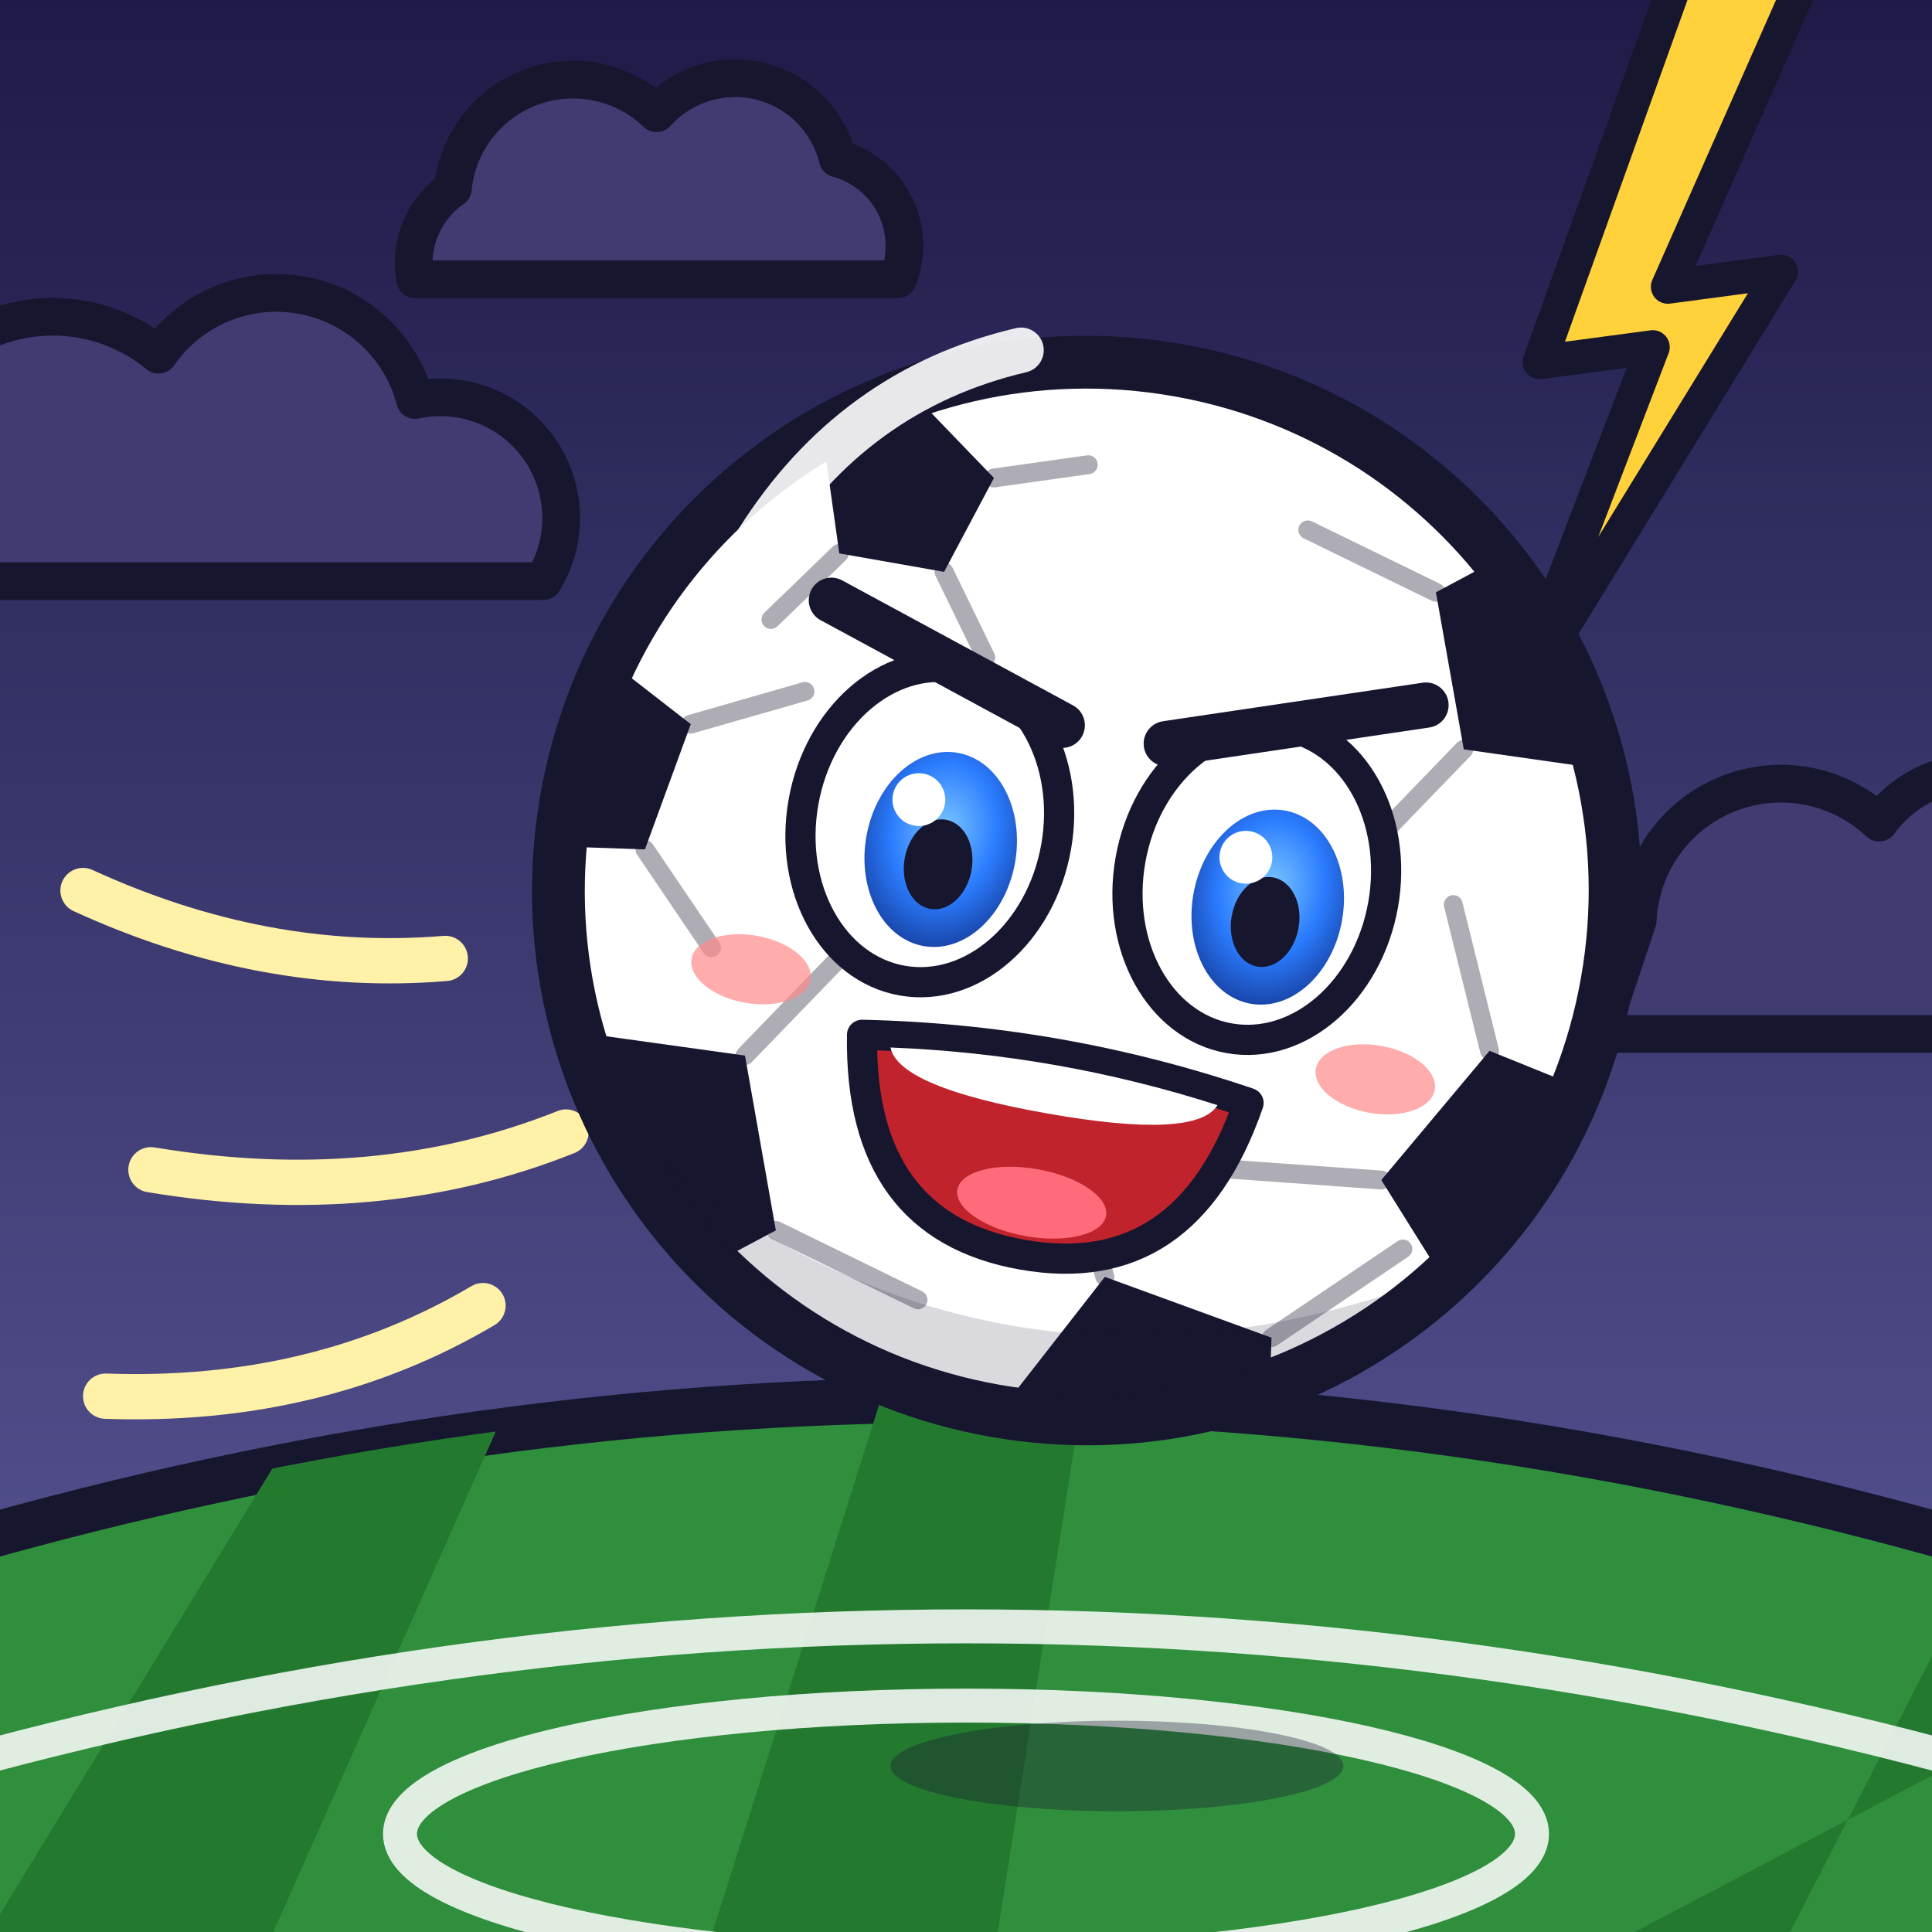
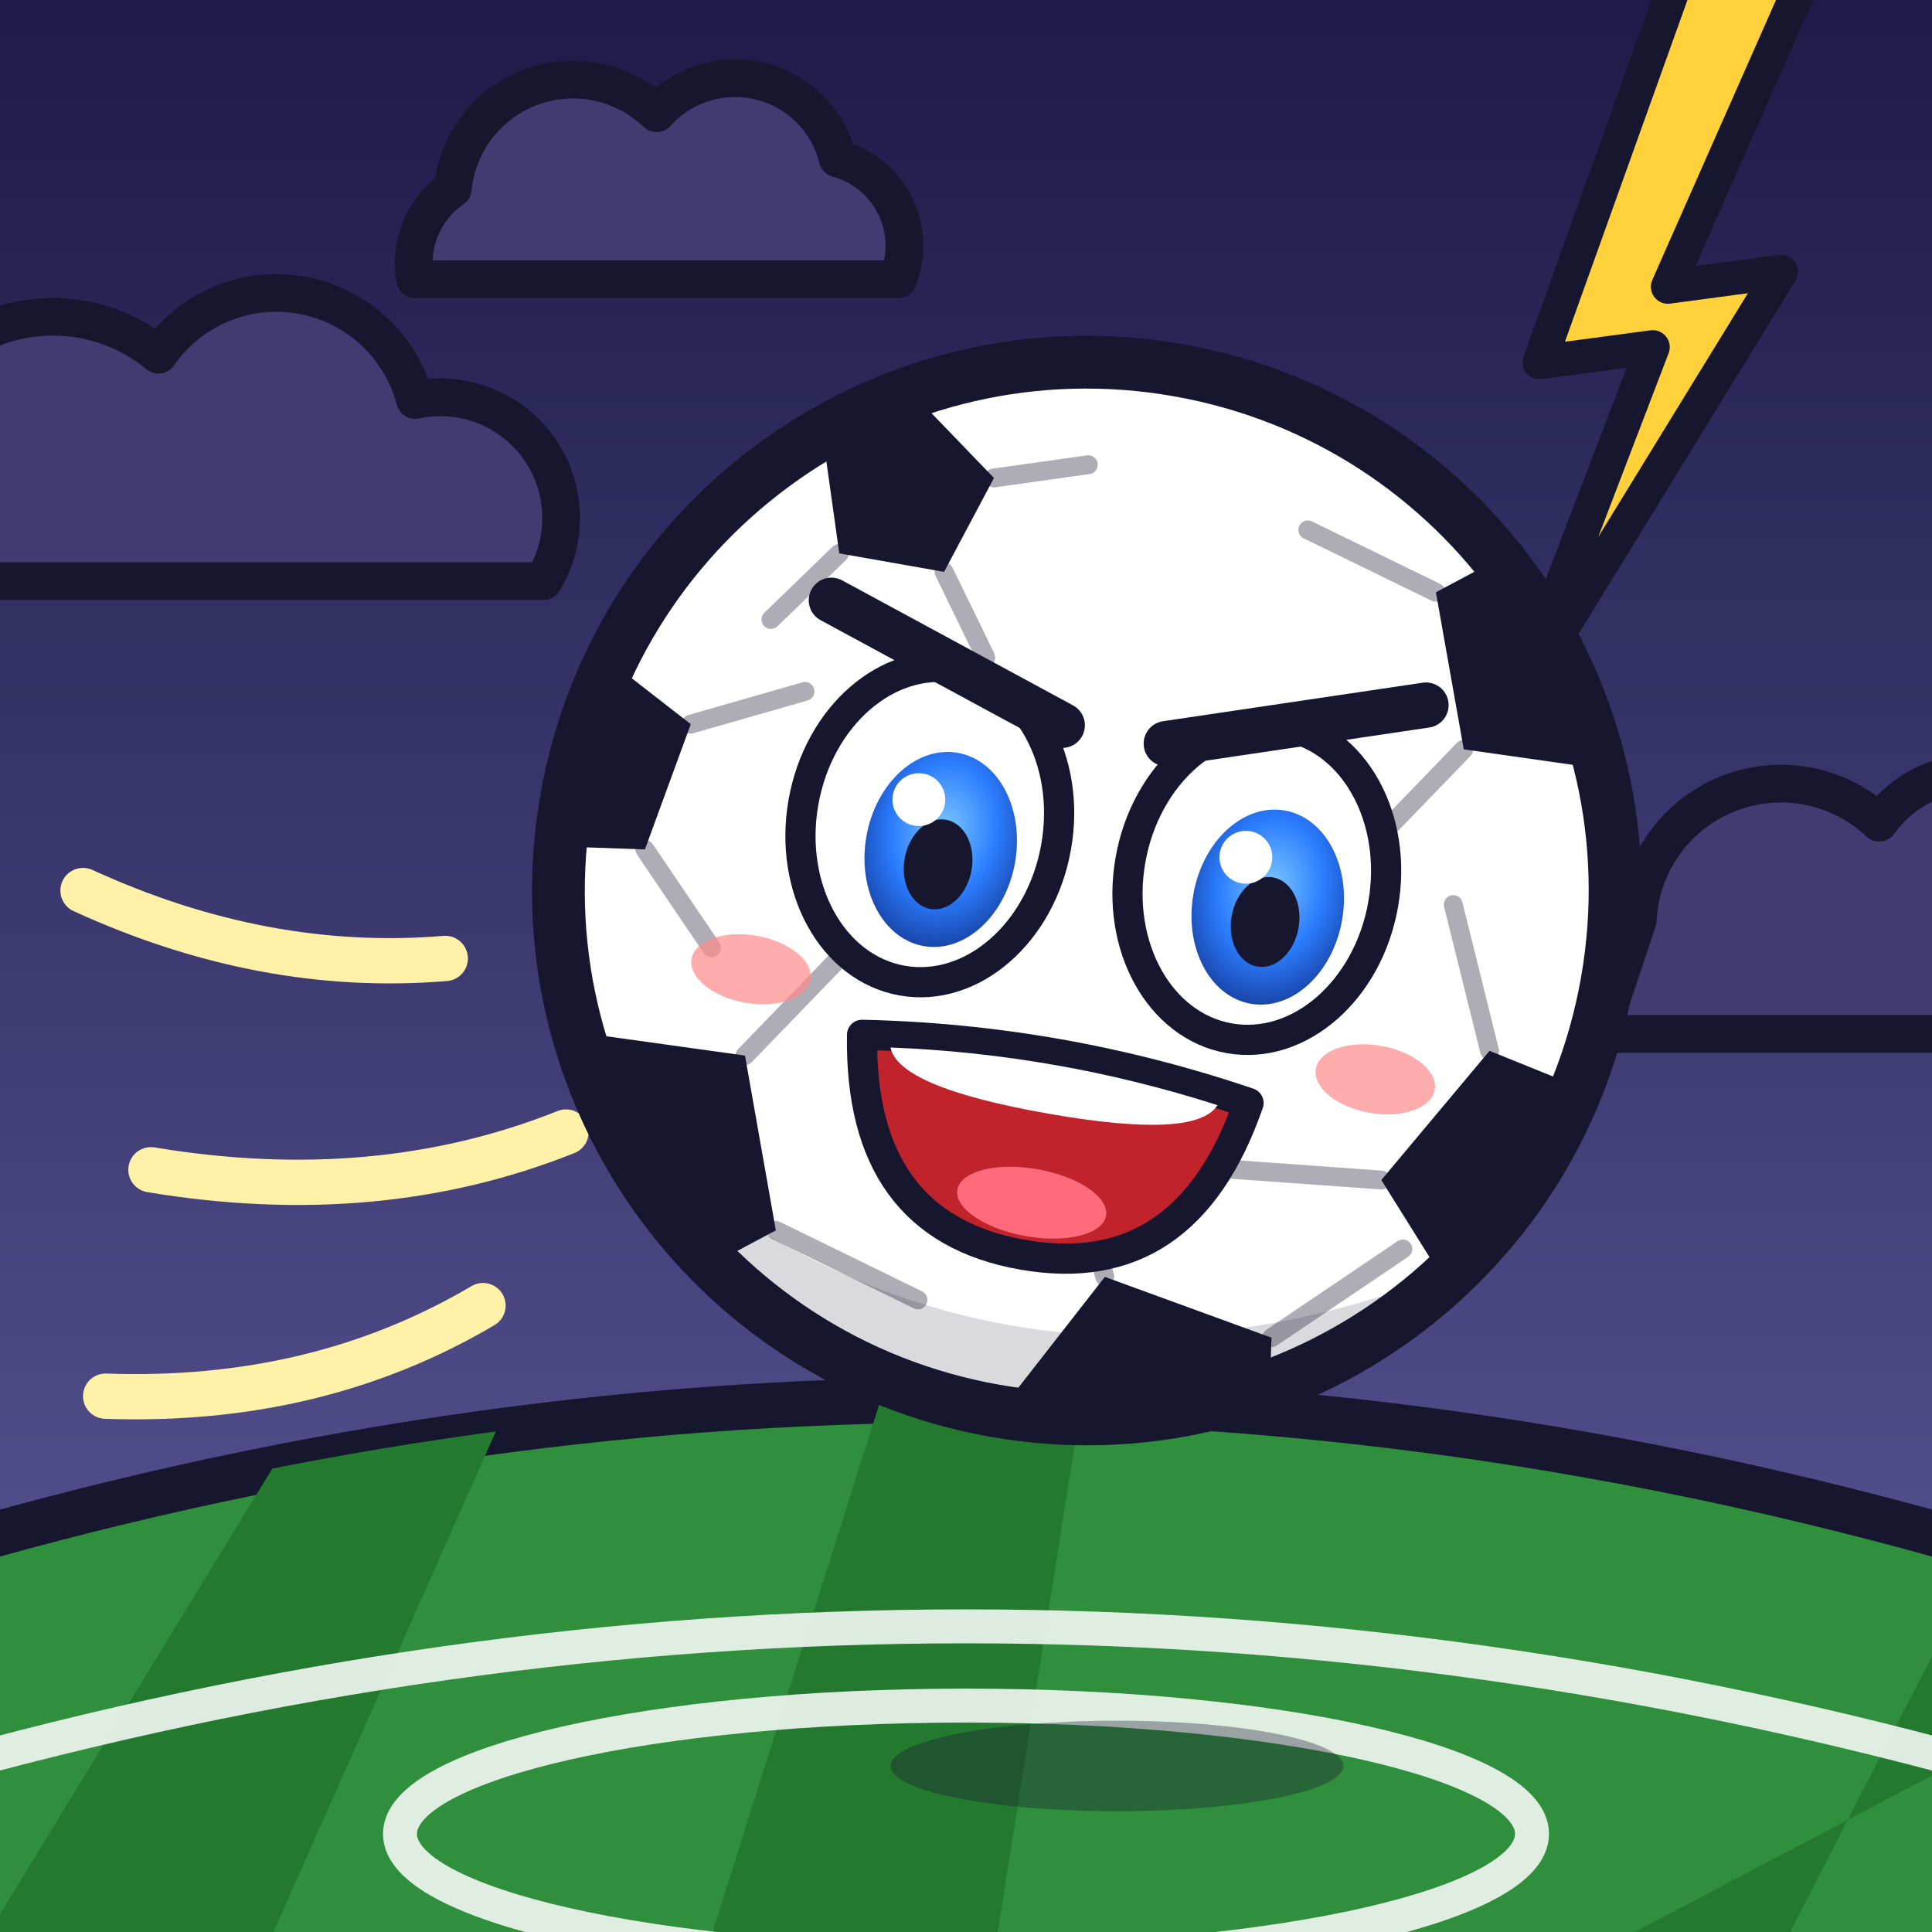
<svg xmlns="http://www.w3.org/2000/svg" viewBox="0 0 512 512">
  <defs>
    <linearGradient id="sky" x1="0" y1="0" x2="0" y2="1">
      <stop offset="0" stop-color="#1e1b48" />
      <stop offset="1" stop-color="#5d5a9c" />
    </linearGradient>
    <radialGradient id="iris" cx=".5" cy=".4" r=".7">
      <stop offset="0" stop-color="#7cc8ff" />
      <stop offset=".5" stop-color="#2b7cff" />
      <stop offset="1" stop-color="#12318a" />
    </radialGradient>
    <clipPath id="sq">
      <rect width="512" height="512" />
    </clipPath>
    <clipPath id="ball">
      <circle cx="288" cy="236" r="134" />
    </clipPath>
    <clipPath id="grass">
      <path d="M-20 412 Q256 330 532 412 V540 H-20 Z" />
    </clipPath>
  </defs>
  <g clip-path="url(#sq)">
    <rect width="512" height="512" fill="url(#sky)" />
    <polygon points="446,-10 408,96 438,92 402,186 472,72 442,76 480,-10" fill="#ffd23b" stroke="#17162f" stroke-width="9" stroke-linejoin="round" />
    <g fill="#403c72" stroke="#17162f" stroke-width="10" stroke-linejoin="round">
      <path d="M-30 128 a44 44 0 0 1 72 -34 a38 38 0 0 1 68 12 a32 32 0 0 1 34 48 H-40 Z" />
      <path d="M434 244 a38 38 0 0 1 64 -26 a32 32 0 0 1 58 18 a28 28 0 0 1 10 38 H424 Z" />
      <path d="M120 50 a32 32 0 0 1 54 -20 a28 28 0 0 1 48 12 a24 24 0 0 1 16 32 H110 a24 24 0 0 1 10 -24 Z" />
    </g>
    <path d="M-20 412 Q256 330 532 412 V540 H-20 Z" fill="#2f8f3c" stroke="#17162f" stroke-width="12" />
    <g clip-path="url(#grass)" fill="#237a2f">
      <polygon points="-20,540 60,540 140,360 90,360" />
      <polygon points="180,540 260,540 290,350 240,350" />
      <polygon points="380,540 460,540 532,400 532,460" />
    </g>
    <g fill="none" stroke="#ffffff" stroke-opacity=".85" stroke-width="9" stroke-linecap="round" clip-path="url(#grass)">
      <path d="M-20 470 Q256 392 532 470" />
      <ellipse cx="256" cy="486" rx="150" ry="34" />
    </g>
    <ellipse cx="296" cy="468" rx="60" ry="12" fill="#17162f" fill-opacity=".35" />
    <g fill="none" stroke="#fff1a8" stroke-width="12" stroke-linecap="round">
      <path d="M150 300 q-50 20 -110 10" />
      <path d="M128 346 q-44 26 -100 24" />
      <path d="M118 254 q-48 4 -96 -18" />
    </g>
    <g transform="rotate(10 288 236)">
      <circle cx="288" cy="236" r="140" fill="#ffffff" stroke="#17162f" stroke-width="14" />
      <g clip-path="url(#ball)">
        <polygon points="222.0,116.0 244.8,132.6 236.1,159.4 207.9,159.4 199.2,132.6" fill="#17162f" />
        <polygon points="433.8,139.7 422.2,180.4 379.9,181.8 365.4,142.1 398.7,116.0" fill="#17162f" />
        <polygon points="448.9,313.0 408.1,331.2 378.2,298.0 400.5,259.3 444.2,268.6" fill="#17162f" />
        <polygon points="321.1,411.4 288.4,377.6 310.5,336.0 356.8,344.2 363.3,390.8" fill="#17162f" />
        <polygon points="146.4,341.7 159.4,296.5 206.4,294.8 222.5,339.0 185.4,368.0" fill="#17162f" />
        <polygon points="120.5,218.8 145.8,194.3 177.0,210.8 170.8,245.6 135.9,250.5" fill="#17162f" />
        <g stroke="#17162f" stroke-opacity=".35" stroke-width="5" stroke-linecap="round">
          <line x1="222.0" y1="116.0" x2="222.0" y2="90.8" />
          <line x1="244.8" y1="132.6" x2="268.8" y2="124.8" />
          <line x1="236.1" y1="159.4" x2="250.9" y2="179.8" />
          <line x1="207.9" y1="159.4" x2="193.1" y2="179.8" />
          <line x1="199.2" y1="132.6" x2="175.2" y2="124.8" />
          <line x1="433.8" y1="139.7" x2="469.3" y2="126.8" />
          <line x1="422.2" y1="180.4" x2="445.4" y2="210.2" />
          <line x1="379.9" y1="181.8" x2="358.7" y2="213.2" />
          <line x1="365.4" y1="142.1" x2="329.1" y2="131.7" />
          <line x1="398.7" y1="116.0" x2="397.4" y2="78.2" />
          <line x1="448.9" y1="313.0" x2="483.5" y2="332.9" />
          <line x1="408.1" y1="331.2" x2="399.8" y2="370.2" />
          <line x1="378.2" y1="298.0" x2="338.5" y2="302.1" />
          <line x1="400.5" y1="259.3" x2="384.3" y2="222.8" />
          <line x1="444.2" y1="268.6" x2="473.9" y2="241.9" />
          <line x1="321.1" y1="411.4" x2="313.8" y2="452.8" />
          <line x1="288.4" y1="377.6" x2="246.8" y2="383.4" />
          <line x1="310.5" y1="336.0" x2="292.1" y2="298.3" />
          <line x1="356.8" y1="344.2" x2="387.0" y2="315.0" />
          <line x1="363.3" y1="390.8" x2="400.4" y2="410.5" />
          <line x1="146.4" y1="341.7" x2="106.9" y2="356.0" />
          <line x1="159.4" y1="296.5" x2="133.5" y2="263.4" />
          <line x1="206.4" y1="294.8" x2="229.9" y2="260.0" />
          <line x1="222.5" y1="339.0" x2="262.8" y2="350.6" />
          <line x1="185.4" y1="368.0" x2="186.9" y2="410.0" />
          <line x1="120.5" y1="218.8" x2="89.4" y2="213.3" />
          <line x1="145.8" y1="194.3" x2="141.4" y2="163.1" />
          <line x1="177.0" y1="210.8" x2="205.3" y2="197.0" />
          <line x1="170.8" y1="245.6" x2="192.7" y2="268.2" />
          <line x1="135.9" y1="250.5" x2="121.1" y2="278.3" />
        </g>
        <path d="M148 300 Q288 406 428 300 V386 H148 Z" fill="#17162f" fill-opacity=".16" />
      </g>
      <g>
        <ellipse cx="244" cy="226" rx="34" ry="42" fill="#ffffff" stroke="#17162f" stroke-width="8" />
        <ellipse cx="332" cy="226" rx="34" ry="42" fill="#ffffff" stroke="#17162f" stroke-width="8" />
        <ellipse cx="248" cy="232" rx="20" ry="26" fill="url(#iris)" />
        <ellipse cx="248" cy="236" rx="9" ry="12" fill="#17162f" />
        <circle cx="240" cy="220" r="7" fill="#ffffff" />
        <ellipse cx="336" cy="232" rx="20" ry="26" fill="url(#iris)" />
        <ellipse cx="336" cy="236" rx="9" ry="12" fill="#17162f" />
        <circle cx="328" cy="220" r="7" fill="#ffffff" />
        <path d="M208 172 l66 22" stroke="#17162f" stroke-width="12" stroke-linecap="round" />
        <path d="M368 172 l-66 22" stroke="#17162f" stroke-width="12" stroke-linecap="round" />
        <path d="M236 284 q52 -8 104 0 q-8 50 -52 50 q-44 0 -52 -50 Z" fill="#c0232b" stroke="#17162f" stroke-width="8" stroke-linejoin="round" />
        <path d="M244 286 q44 -6 88 0 q-4 10 -44 10 q-40 0 -44 -10 Z" fill="#ffffff" />
        <ellipse cx="288" cy="320" rx="20" ry="9" fill="#ff6b7a" />
        <ellipse cx="204" cy="272" rx="16" ry="9" fill="#ff8a8a" fill-opacity=".7" />
        <ellipse cx="372" cy="272" rx="16" ry="9" fill="#ff8a8a" fill-opacity=".7" />
      </g>
-       <path d="M186 160 q18 -44 60 -62" fill="none" stroke="#ffffff" stroke-width="12" stroke-linecap="round" stroke-opacity=".9" />
    </g>
  </g>
</svg>
